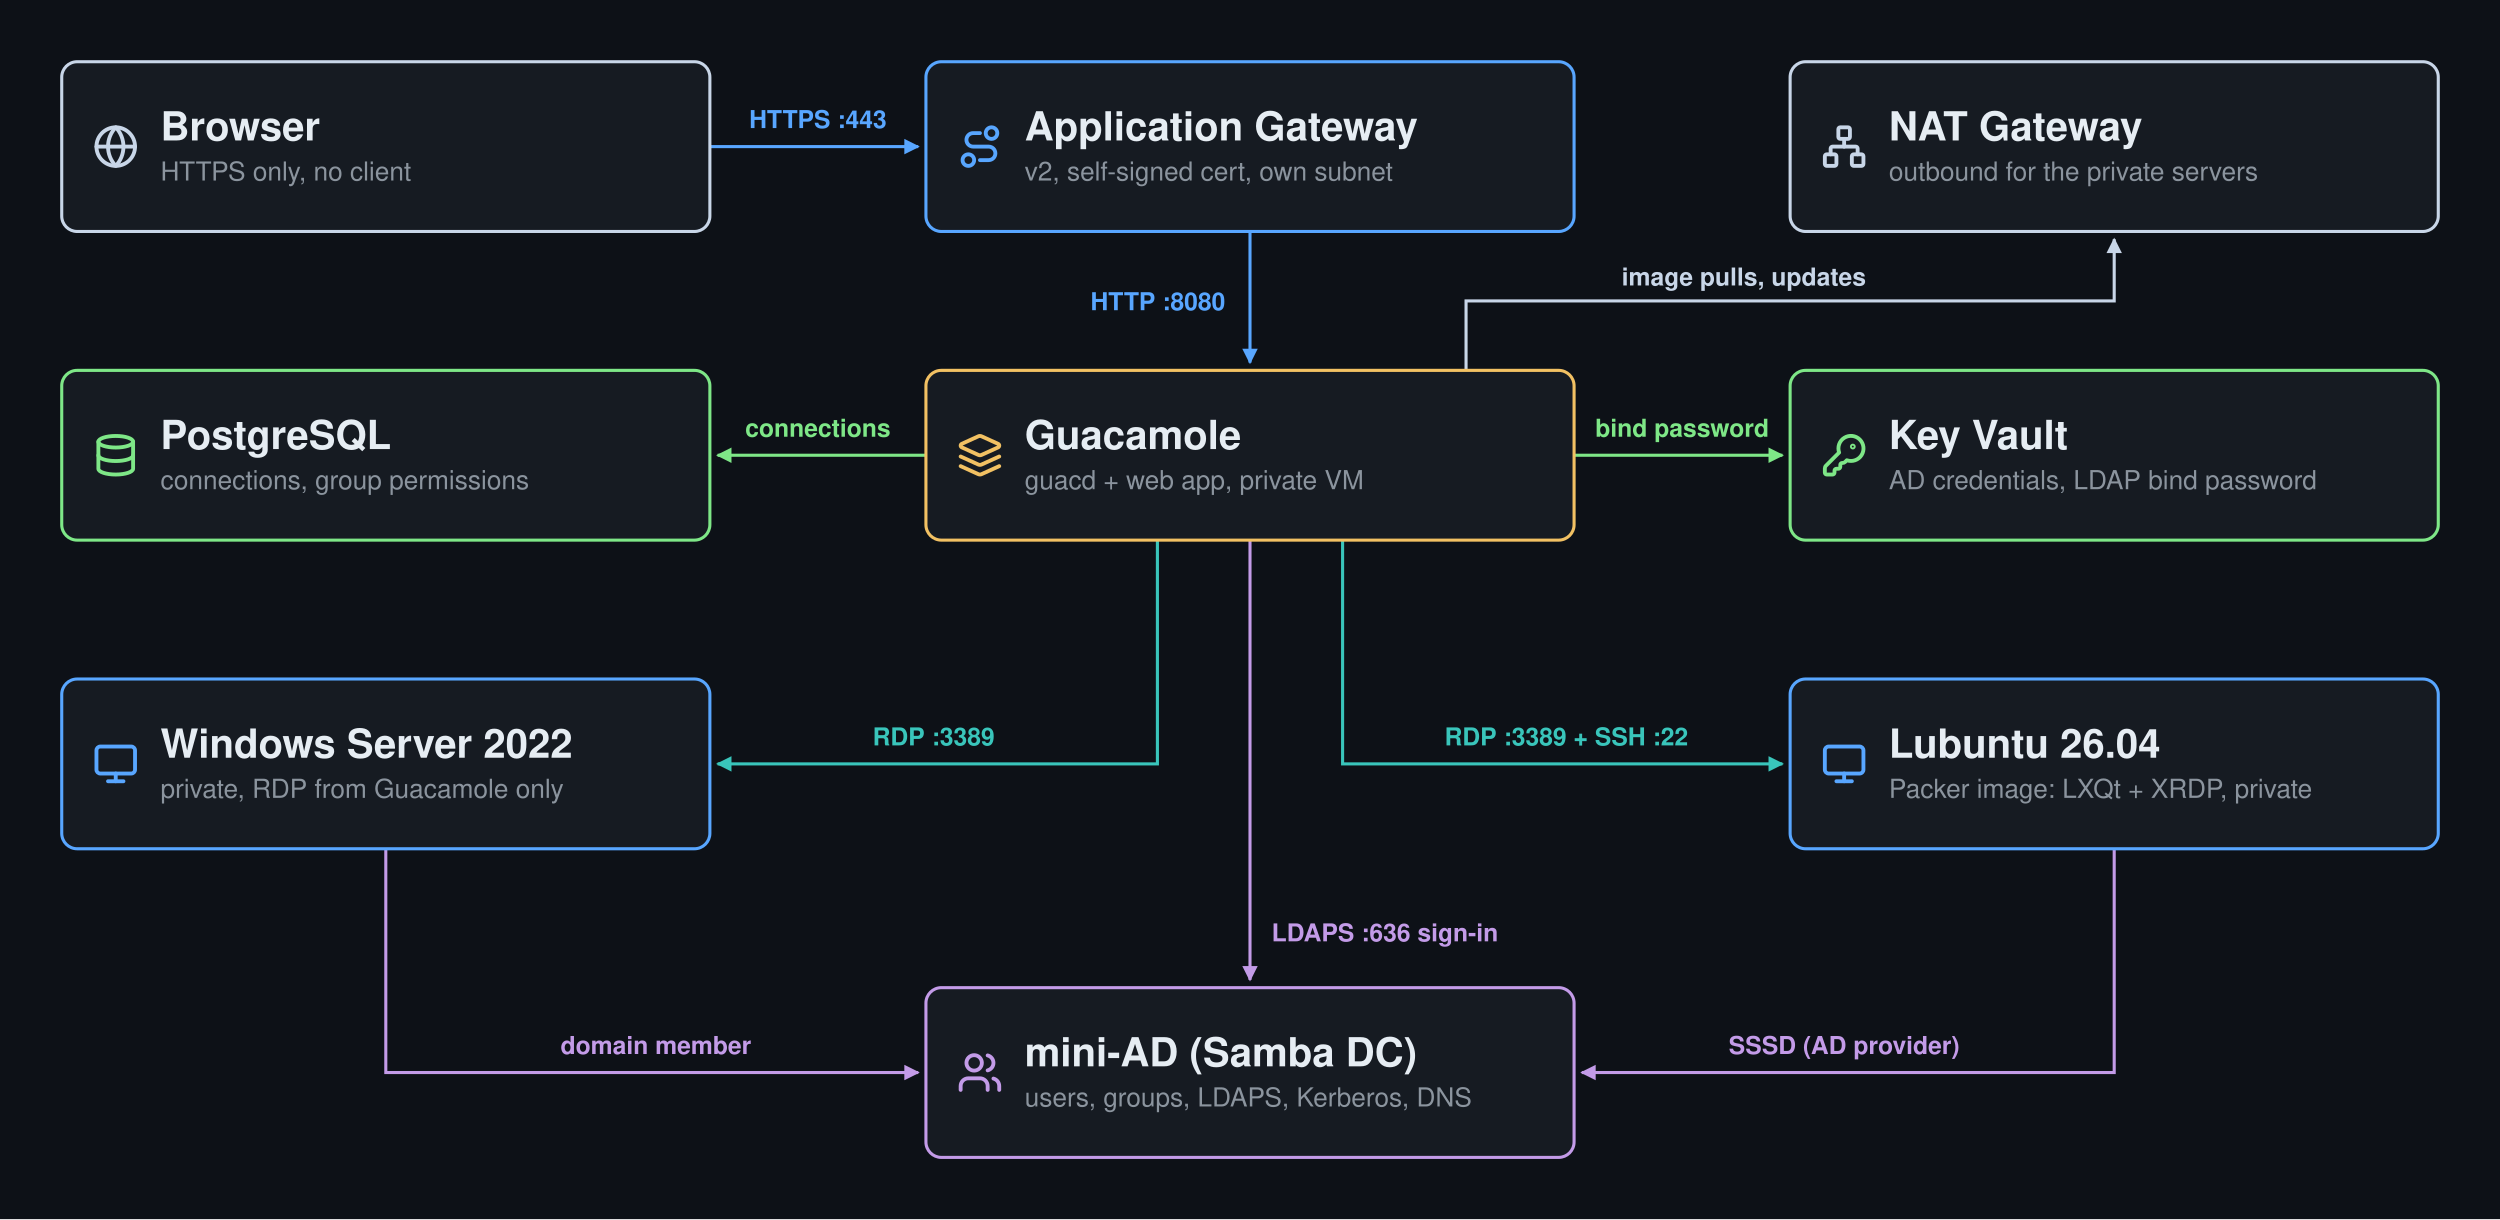
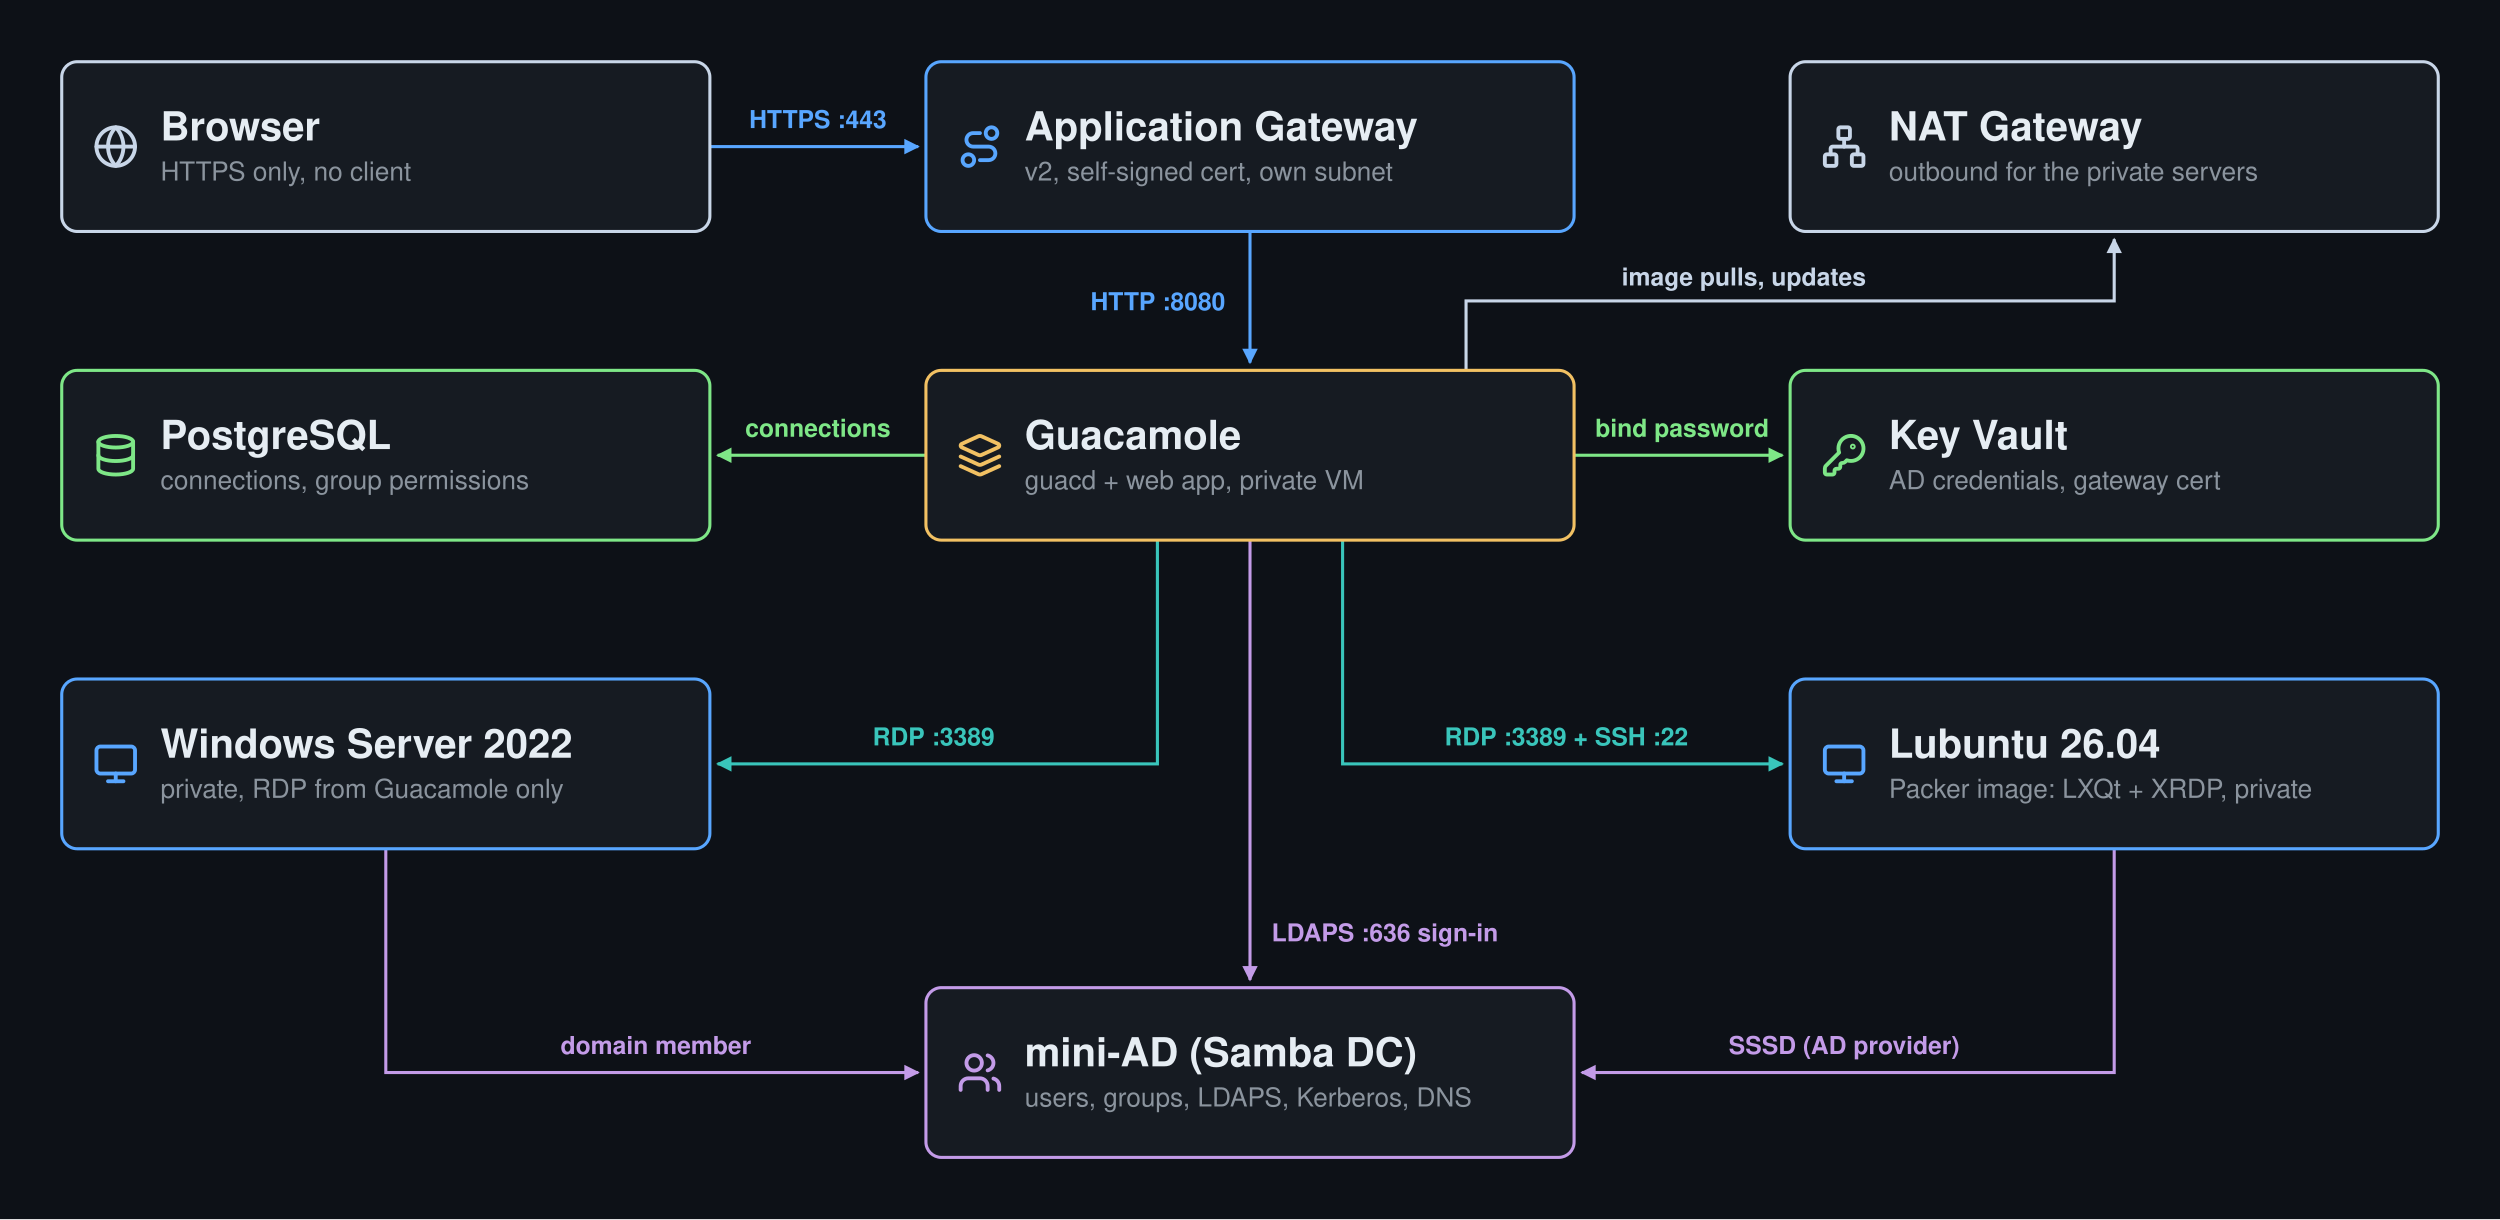
<svg xmlns="http://www.w3.org/2000/svg" width="1620" height="790" viewBox="0 0 1620 790" role="img" aria-label="A browser reaches an internet-facing Application Gateway over HTTPS; it forwards to a private Guacamole server, which signs users in against the mini-AD domain controller over LDAPS, keeps its connections in PostgreSQL, reads its LDAP bind password from Key Vault, and opens RDP to a private Windows host, and RDP and SSH to a private Lubuntu desktop host built from a Packer image, both joined to the domain. The private servers reach the internet through a NAT gateway.">
  <defs>
    <marker id="a_e_https" viewBox="0 0 10 10" refX="9" refY="5" markerWidth="5" markerHeight="5" orient="auto-start-reverse">
      <path d="M0,0 L10,5 L0,10 z" fill="#58a6ff" />
    </marker>
    <marker id="a_e_alb" viewBox="0 0 10 10" refX="9" refY="5" markerWidth="5" markerHeight="5" orient="auto-start-reverse">
      <path d="M0,0 L10,5 L0,10 z" fill="#58a6ff" />
    </marker>
    <marker id="a_e_nat" viewBox="0 0 10 10" refX="9" refY="5" markerWidth="5" markerHeight="5" orient="auto-start-reverse">
      <path d="M0,0 L10,5 L0,10 z" fill="#c8d6e8" />
    </marker>
    <marker id="a_e_pg" viewBox="0 0 10 10" refX="9" refY="5" markerWidth="5" markerHeight="5" orient="auto-start-reverse">
      <path d="M0,0 L10,5 L0,10 z" fill="#7ee787" />
    </marker>
    <marker id="a_e_sec" viewBox="0 0 10 10" refX="9" refY="5" markerWidth="5" markerHeight="5" orient="auto-start-reverse">
      <path d="M0,0 L10,5 L0,10 z" fill="#7ee787" />
    </marker>
    <marker id="a_e_rdp" viewBox="0 0 10 10" refX="9" refY="5" markerWidth="5" markerHeight="5" orient="auto-start-reverse">
      <path d="M0,0 L10,5 L0,10 z" fill="#39c5bb" />
    </marker>
    <marker id="a_e_ssh" viewBox="0 0 10 10" refX="9" refY="5" markerWidth="5" markerHeight="5" orient="auto-start-reverse">
      <path d="M0,0 L10,5 L0,10 z" fill="#39c5bb" />
    </marker>
    <marker id="a_e_ldaps" viewBox="0 0 10 10" refX="9" refY="5" markerWidth="5" markerHeight="5" orient="auto-start-reverse">
      <path d="M0,0 L10,5 L0,10 z" fill="#c39be8" />
    </marker>
    <marker id="a_e_winad" viewBox="0 0 10 10" refX="9" refY="5" markerWidth="5" markerHeight="5" orient="auto-start-reverse">
      <path d="M0,0 L10,5 L0,10 z" fill="#c39be8" />
    </marker>
    <marker id="a_e_linad" viewBox="0 0 10 10" refX="9" refY="5" markerWidth="5" markerHeight="5" orient="auto-start-reverse">
      <path d="M0,0 L10,5 L0,10 z" fill="#c39be8" />
    </marker>
  </defs>
  <rect width="1620" height="790" fill="#0d1117" />
  <path d="M460,95.0 L595,95.0" fill="none" stroke="#58a6ff" stroke-width="2" marker-end="url(#a_e_https)" />
  <text x="530.0" y="83.0" text-anchor="middle" font-family="-apple-system, BlinkMacSystemFont, Segoe UI, Helvetica, Arial, sans-serif" font-size="16" font-weight="600" fill="#58a6ff" stroke="#0d1117" stroke-width="6" paint-order="stroke">HTTPS :443</text>
  <path d="M810.0,150 L810.0,235" fill="none" stroke="#58a6ff" stroke-width="2" marker-end="url(#a_e_alb)" />
  <text x="794.0" y="201.0" text-anchor="end" font-family="-apple-system, BlinkMacSystemFont, Segoe UI, Helvetica, Arial, sans-serif" font-size="16" font-weight="600" fill="#58a6ff" stroke="#0d1117" stroke-width="6" paint-order="stroke">HTTP :8080</text>
  <path d="M950,240 V195.0 H1370.0 V155" fill="none" stroke="#c8d6e8" stroke-width="2" marker-end="url(#a_e_nat)" />
  <text x="1130.0" y="185.0" text-anchor="middle" font-family="-apple-system, BlinkMacSystemFont, Segoe UI, Helvetica, Arial, sans-serif" font-size="16" font-weight="600" fill="#c8d6e8" stroke="#0d1117" stroke-width="6" paint-order="stroke">image pulls, updates</text>
  <path d="M600,295.0 L465,295.0" fill="none" stroke="#7ee787" stroke-width="2" marker-end="url(#a_e_pg)" />
  <text x="530.0" y="283.0" text-anchor="middle" font-family="-apple-system, BlinkMacSystemFont, Segoe UI, Helvetica, Arial, sans-serif" font-size="16" font-weight="600" fill="#7ee787" stroke="#0d1117" stroke-width="6" paint-order="stroke">connections</text>
  <path d="M1020,295.0 L1155,295.0" fill="none" stroke="#7ee787" stroke-width="2" marker-end="url(#a_e_sec)" />
  <text x="1090.0" y="283.0" text-anchor="middle" font-family="-apple-system, BlinkMacSystemFont, Segoe UI, Helvetica, Arial, sans-serif" font-size="16" font-weight="600" fill="#7ee787" stroke="#0d1117" stroke-width="6" paint-order="stroke">bind password</text>
  <path d="M750.0,350 V495.0 H465" fill="none" stroke="#39c5bb" stroke-width="2" marker-end="url(#a_e_rdp)" />
  <text x="605.0" y="483.0" text-anchor="middle" font-family="-apple-system, BlinkMacSystemFont, Segoe UI, Helvetica, Arial, sans-serif" font-size="16" font-weight="600" fill="#39c5bb" stroke="#0d1117" stroke-width="6" paint-order="stroke">RDP :3389</text>
  <path d="M870.0,350 V495.0 H1155" fill="none" stroke="#39c5bb" stroke-width="2" marker-end="url(#a_e_ssh)" />
  <text x="1015.0" y="483.0" text-anchor="middle" font-family="-apple-system, BlinkMacSystemFont, Segoe UI, Helvetica, Arial, sans-serif" font-size="16" font-weight="600" fill="#39c5bb" stroke="#0d1117" stroke-width="6" paint-order="stroke">RDP :3389 + SSH :22</text>
  <path d="M810.0,350 V635" fill="none" stroke="#c39be8" stroke-width="2" marker-end="url(#a_e_ldaps)" />
  <text x="824.0" y="610" text-anchor="start" font-family="-apple-system, BlinkMacSystemFont, Segoe UI, Helvetica, Arial, sans-serif" font-size="16" font-weight="600" fill="#c39be8" stroke="#0d1117" stroke-width="6" paint-order="stroke">LDAPS :636 sign-in</text>
  <path d="M250.0,550 V695.0 H595" fill="none" stroke="#c39be8" stroke-width="2" marker-end="url(#a_e_winad)" />
  <text x="425.0" y="683.0" text-anchor="middle" font-family="-apple-system, BlinkMacSystemFont, Segoe UI, Helvetica, Arial, sans-serif" font-size="16" font-weight="600" fill="#c39be8" stroke="#0d1117" stroke-width="6" paint-order="stroke">domain member</text>
  <path d="M1370.0,550 V695.0 H1025" fill="none" stroke="#c39be8" stroke-width="2" marker-end="url(#a_e_linad)" />
  <text x="1195.0" y="683.0" text-anchor="middle" font-family="-apple-system, BlinkMacSystemFont, Segoe UI, Helvetica, Arial, sans-serif" font-size="16" font-weight="600" fill="#c39be8" stroke="#0d1117" stroke-width="6" paint-order="stroke">SSSD (AD provider)</text>
  <rect x="40" y="40" width="420" height="110" rx="10" ry="10" fill="#161b22" stroke="#c8d6e8" stroke-width="2" />
  <g transform="translate(60,80.0) scale(1.25)" fill="none" stroke="#c8d6e8" stroke-width="2" stroke-linecap="round" stroke-linejoin="round">
    <circle cx="12" cy="12" r="10" />
    <path d="M12 2a14.5 14.5 0 0 0 0 20 14.5 14.5 0 0 0 0-20" />
    <path d="M2 12h20" />
  </g>
  <text x="104.0" y="91.0" font-family="-apple-system, BlinkMacSystemFont, Segoe UI, Helvetica, Arial, sans-serif" font-size="26" font-weight="600" fill="#e6edf3">Browser</text>
  <text x="104.0" y="117.0" font-family="-apple-system, BlinkMacSystemFont, Segoe UI, Helvetica, Arial, sans-serif" font-size="17" fill="#8b949e">HTTPS only, no client</text>
  <rect x="600" y="40" width="420" height="110" rx="10" ry="10" fill="#161b22" stroke="#58a6ff" stroke-width="2" />
  <g transform="translate(620,80.0) scale(1.25)" fill="none" stroke="#58a6ff" stroke-width="2" stroke-linecap="round" stroke-linejoin="round">
    <circle cx="6" cy="19" r="3" />
    <circle cx="18" cy="5" r="3" />
    <path d="M12 19h4.5a3.5 3.5 0 0 0 0-7h-8a3.5 3.5 0 0 1 0-7H12" />
  </g>
  <text x="664.0" y="91.0" font-family="-apple-system, BlinkMacSystemFont, Segoe UI, Helvetica, Arial, sans-serif" font-size="26" font-weight="600" fill="#e6edf3">Application Gateway</text>
  <text x="664.0" y="117.0" font-family="-apple-system, BlinkMacSystemFont, Segoe UI, Helvetica, Arial, sans-serif" font-size="17" fill="#8b949e">v2, self-signed cert, own subnet</text>
  <rect x="1160" y="40" width="420" height="110" rx="10" ry="10" fill="#161b22" stroke="#c8d6e8" stroke-width="2" />
  <g transform="translate(1180,80.0) scale(1.25)" fill="none" stroke="#c8d6e8" stroke-width="2" stroke-linecap="round" stroke-linejoin="round">
    <rect x="16" y="16" width="6" height="6" rx="1" />
    <rect x="2" y="16" width="6" height="6" rx="1" />
    <rect x="9" y="2" width="6" height="6" rx="1" />
    <path d="M5 16v-3a1 1 0 0 1 1-1h12a1 1 0 0 1 1 1v3" />
    <path d="M12 12V8" />
  </g>
  <text x="1224.0" y="91.0" font-family="-apple-system, BlinkMacSystemFont, Segoe UI, Helvetica, Arial, sans-serif" font-size="26" font-weight="600" fill="#e6edf3">NAT Gateway</text>
  <text x="1224.0" y="117.0" font-family="-apple-system, BlinkMacSystemFont, Segoe UI, Helvetica, Arial, sans-serif" font-size="17" fill="#8b949e">outbound for the private servers</text>
  <rect x="40" y="240" width="420" height="110" rx="10" ry="10" fill="#161b22" stroke="#7ee787" stroke-width="2" />
  <g transform="translate(60,280.0) scale(1.25)" fill="none" stroke="#7ee787" stroke-width="2" stroke-linecap="round" stroke-linejoin="round">
    <ellipse cx="12" cy="5" rx="9" ry="3" />
    <path d="M3 5V19A9 3 0 0 0 21 19V5" />
    <path d="M3 12A9 3 0 0 0 21 12" />
  </g>
  <text x="104.0" y="291.0" font-family="-apple-system, BlinkMacSystemFont, Segoe UI, Helvetica, Arial, sans-serif" font-size="26" font-weight="600" fill="#e6edf3">PostgreSQL</text>
  <text x="104.0" y="317.0" font-family="-apple-system, BlinkMacSystemFont, Segoe UI, Helvetica, Arial, sans-serif" font-size="17" fill="#8b949e">connections, group permissions</text>
  <rect x="600" y="240" width="420" height="110" rx="10" ry="10" fill="#161b22" stroke="#f2c163" stroke-width="2" />
  <g transform="translate(620,280.0) scale(1.25)" fill="none" stroke="#f2c163" stroke-width="2" stroke-linecap="round" stroke-linejoin="round">
    <path d="m12.83 2.18a2 2 0 0 0-1.66 0L2.6 6.08a1 1 0 0 0 0 1.83l8.58 3.91a2 2 0 0 0 1.66 0l8.58-3.9a1 1 0 0 0 0-1.83Z" />
    <path d="m22 17.65-9.17 4.16a2 2 0 0 1-1.66 0L2 17.65" />
    <path d="m22 12.65-9.17 4.16a2 2 0 0 1-1.66 0L2 12.65" />
  </g>
  <text x="664.0" y="291.0" font-family="-apple-system, BlinkMacSystemFont, Segoe UI, Helvetica, Arial, sans-serif" font-size="26" font-weight="600" fill="#e6edf3">Guacamole</text>
  <text x="664.0" y="317.0" font-family="-apple-system, BlinkMacSystemFont, Segoe UI, Helvetica, Arial, sans-serif" font-size="17" fill="#8b949e">guacd + web app, private VM</text>
  <rect x="1160" y="240" width="420" height="110" rx="10" ry="10" fill="#161b22" stroke="#7ee787" stroke-width="2" />
  <g transform="translate(1180,280.0) scale(1.25)" fill="none" stroke="#7ee787" stroke-width="2" stroke-linecap="round" stroke-linejoin="round">
    <path d="M2.586 17.414A2 2 0 0 0 2 18.828V21a1 1 0 0 0 1 1h3a1 1 0 0 0 1-1v-1a1 1 0 0 1 1-1h1a1 1 0 0 0 1-1v-1a1 1 0 0 1 1-1h.172a2 2 0 0 0 1.414-.586l.814-.814a6.5 6.5 0 1 0-4-4z" />
    <circle cx="16.5" cy="7.5" r=".5" />
  </g>
  <text x="1224.0" y="291.0" font-family="-apple-system, BlinkMacSystemFont, Segoe UI, Helvetica, Arial, sans-serif" font-size="26" font-weight="600" fill="#e6edf3">Key Vault</text>
-   <text x="1224.0" y="317.0" font-family="-apple-system, BlinkMacSystemFont, Segoe UI, Helvetica, Arial, sans-serif" font-size="17" fill="#8b949e">AD credentials, LDAP bind password</text>
+   <text x="1224.0" y="317.0" font-family="-apple-system, BlinkMacSystemFont, Segoe UI, Helvetica, Arial, sans-serif" font-size="17" fill="#8b949e">AD credentials, gateway cert</text>
  <rect x="40" y="440" width="420" height="110" rx="10" ry="10" fill="#161b22" stroke="#58a6ff" stroke-width="2" />
  <g transform="translate(60,480.0) scale(1.25)" fill="none" stroke="#58a6ff" stroke-width="2" stroke-linecap="round" stroke-linejoin="round">
    <rect width="20" height="14" x="2" y="3" rx="2" />
    <line x1="8" x2="16" y1="21" y2="21" />
    <line x1="12" x2="12" y1="17" y2="21" />
  </g>
  <text x="104.0" y="491.0" font-family="-apple-system, BlinkMacSystemFont, Segoe UI, Helvetica, Arial, sans-serif" font-size="26" font-weight="600" fill="#e6edf3">Windows Server 2022</text>
  <text x="104.0" y="517.0" font-family="-apple-system, BlinkMacSystemFont, Segoe UI, Helvetica, Arial, sans-serif" font-size="17" fill="#8b949e">private, RDP from Guacamole only</text>
  <rect x="1160" y="440" width="420" height="110" rx="10" ry="10" fill="#161b22" stroke="#58a6ff" stroke-width="2" />
  <g transform="translate(1180,480.0) scale(1.25)" fill="none" stroke="#58a6ff" stroke-width="2" stroke-linecap="round" stroke-linejoin="round">
    <rect width="20" height="14" x="2" y="3" rx="2" />
    <line x1="8" x2="16" y1="21" y2="21" />
    <line x1="12" x2="12" y1="17" y2="21" />
  </g>
  <text x="1224.0" y="491.0" font-family="-apple-system, BlinkMacSystemFont, Segoe UI, Helvetica, Arial, sans-serif" font-size="26" font-weight="600" fill="#e6edf3">Lubuntu 26.04</text>
  <text x="1224.0" y="517.0" font-family="-apple-system, BlinkMacSystemFont, Segoe UI, Helvetica, Arial, sans-serif" font-size="17" fill="#8b949e">Packer image: LXQt + XRDP, private</text>
  <rect x="600" y="640" width="420" height="110" rx="10" ry="10" fill="#161b22" stroke="#c39be8" stroke-width="2" />
  <g transform="translate(620,680.0) scale(1.25)" fill="none" stroke="#c39be8" stroke-width="2" stroke-linecap="round" stroke-linejoin="round">
    <path d="M16 21v-2a4 4 0 0 0-4-4H6a4 4 0 0 0-4 4v2" />
    <circle cx="9" cy="7" r="4" />
    <path d="M22 21v-2a4 4 0 0 0-3-3.87" />
    <path d="M16 3.13a4 4 0 0 1 0 7.75" />
  </g>
  <text x="664.0" y="691.0" font-family="-apple-system, BlinkMacSystemFont, Segoe UI, Helvetica, Arial, sans-serif" font-size="26" font-weight="600" fill="#e6edf3">mini-AD (Samba DC)</text>
  <text x="664.0" y="717.0" font-family="-apple-system, BlinkMacSystemFont, Segoe UI, Helvetica, Arial, sans-serif" font-size="17" fill="#8b949e">users, groups, LDAPS, Kerberos, DNS</text>
</svg>
